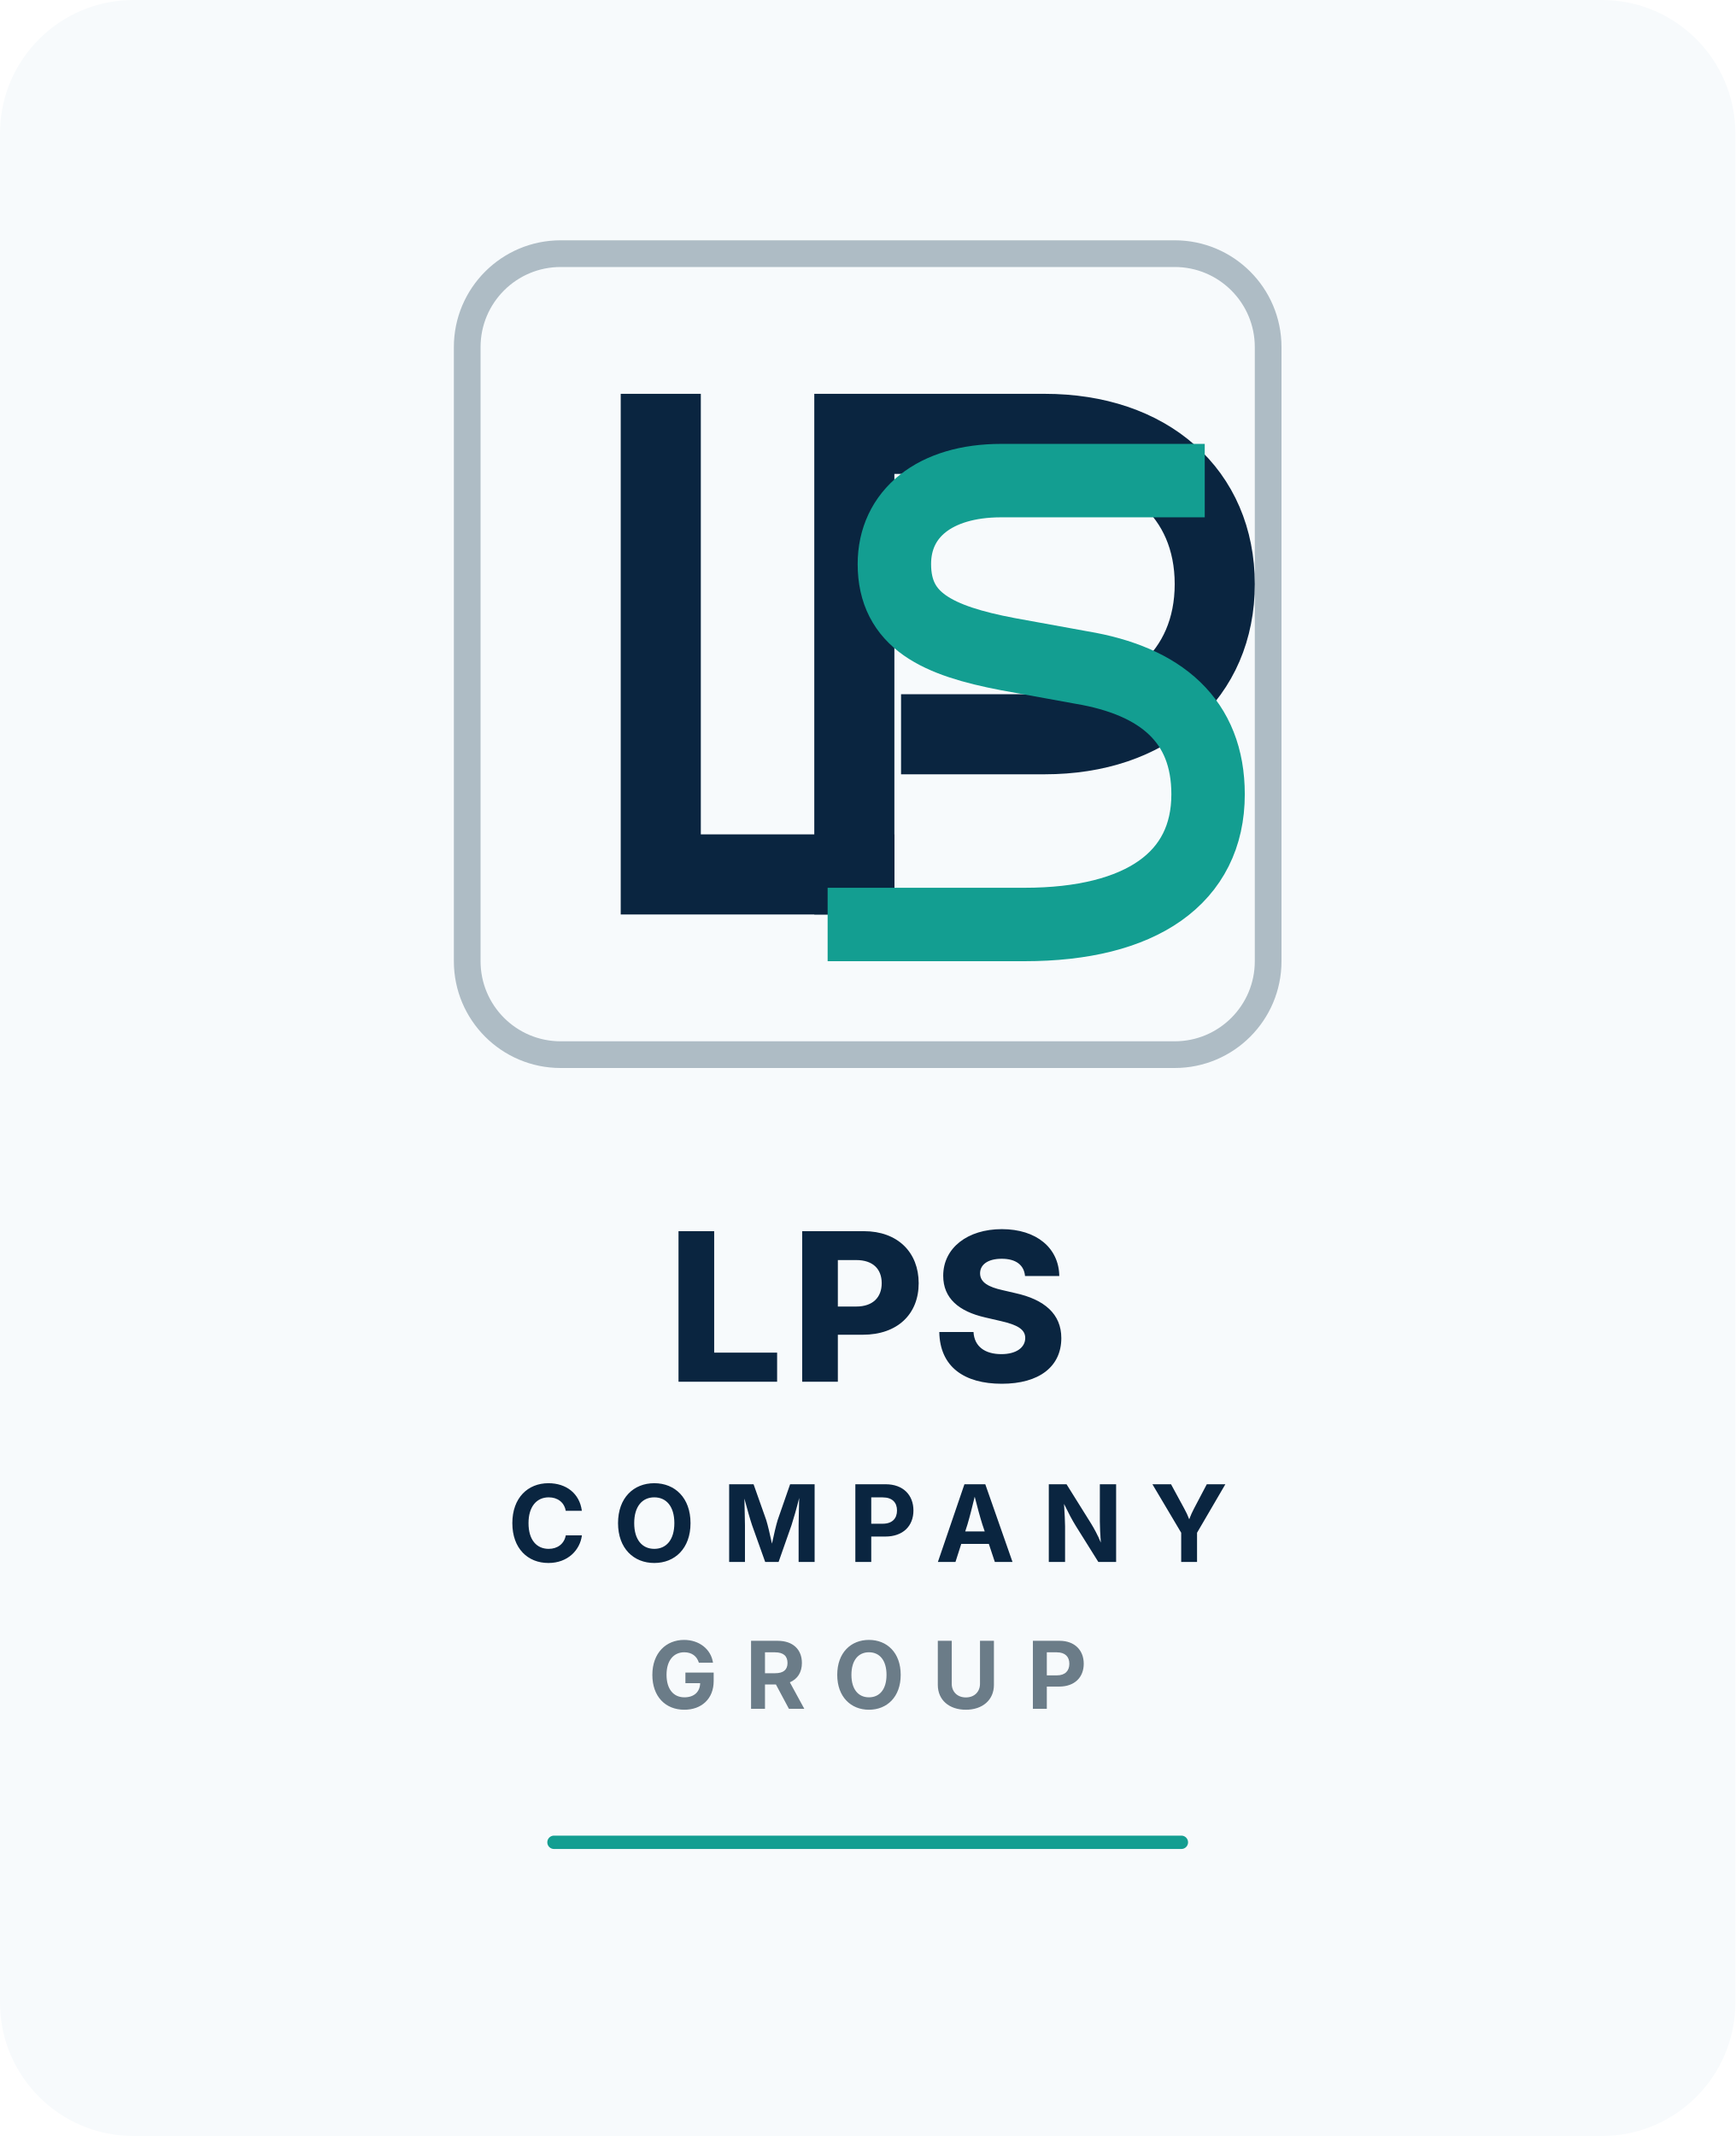
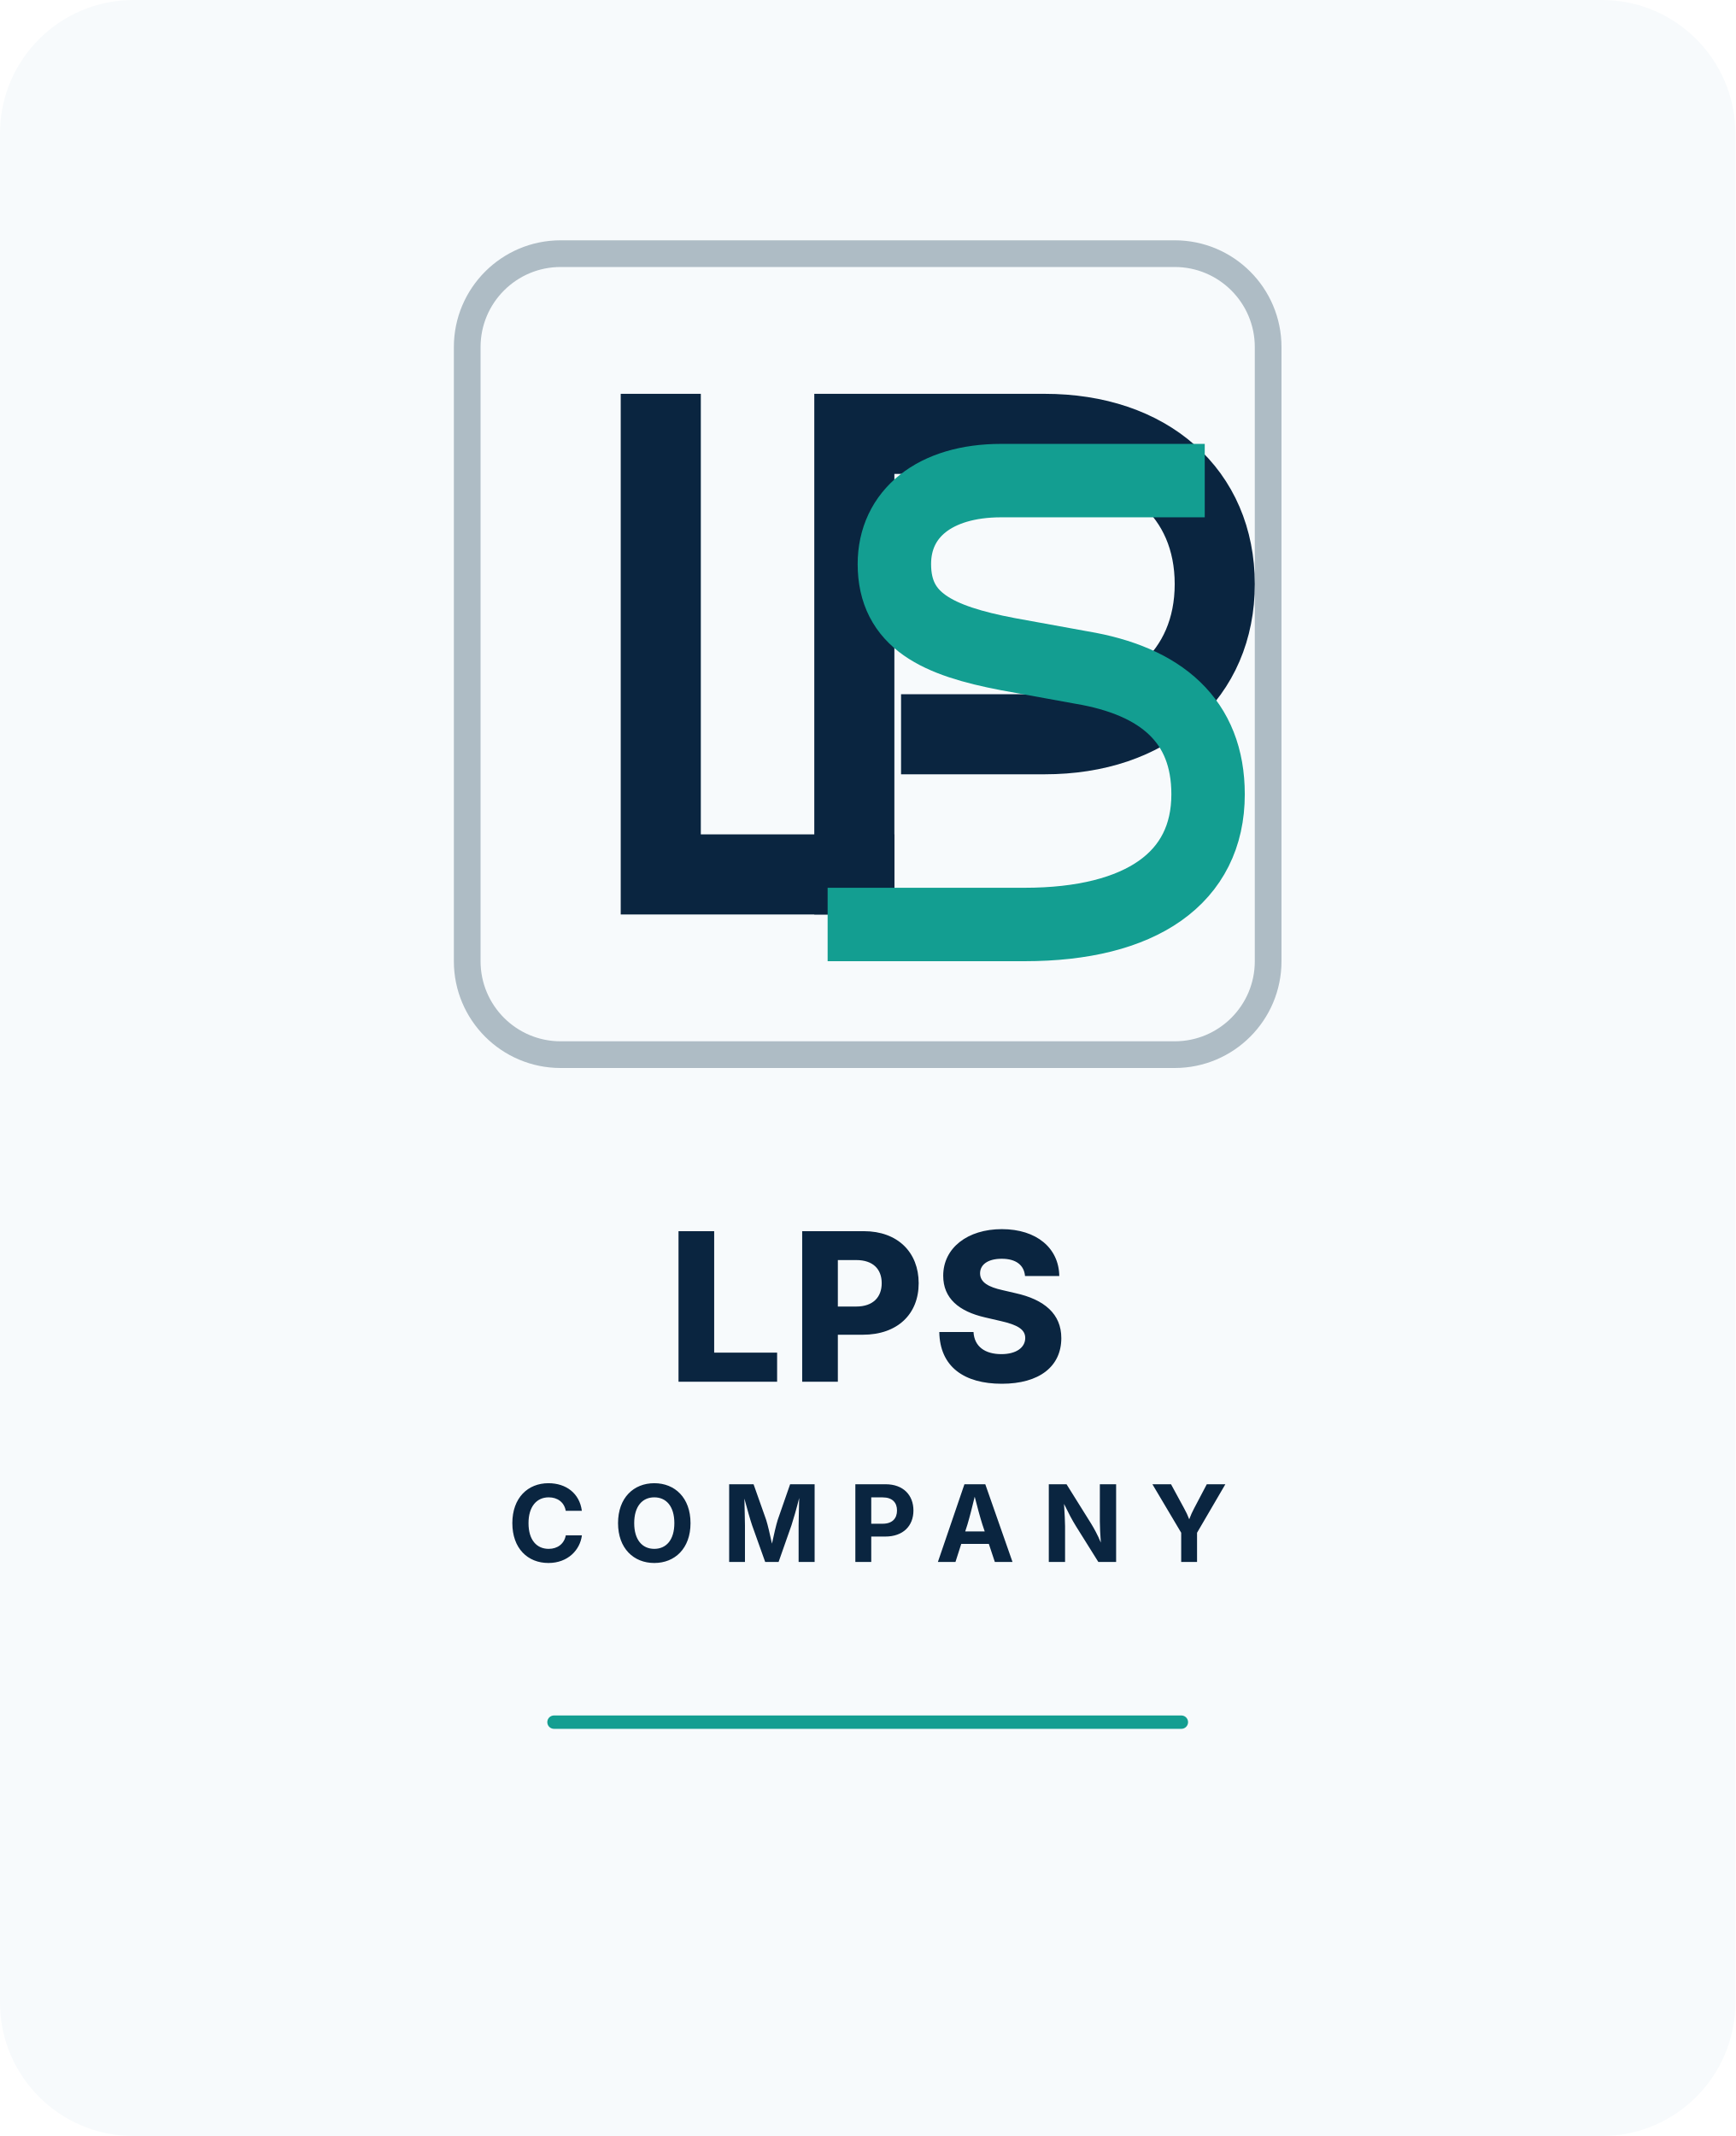
<svg xmlns="http://www.w3.org/2000/svg" viewBox="0 0 520 640" role="img" aria-labelledby="title desc">
  <rect width="520" height="640" rx="40" fill="#F7FAFC" />
  <g transform="translate(140 76)">
    <rect x="0" y="0" width="240" height="240" rx="28" fill="none" stroke="#AEBCC5" stroke-width="8" />
    <path d="M58 54v132h58" fill="none" stroke="#0A2540" stroke-width="24" stroke-linecap="square" stroke-linejoin="miter" />
    <path d="M116 186V54h57c31 0 51 18 51 45s-20 45-51 45h-31" fill="none" stroke="#0A2540" stroke-width="24" stroke-linecap="square" stroke-linejoin="miter" />
    <path d="M210 68h-50c-20 0-32 10-32 25 0 17 13 23 34 27l22 4c24 4 38 16 38 38 0 25-20 39-55 39h-48" fill="none" stroke="#139E91" stroke-width="22" stroke-linecap="square" stroke-linejoin="miter" />
  </g>
  <text x="260" y="414" text-anchor="middle" fill="#0A2540" font-family="Inter, Arial, sans-serif" font-size="62" font-weight="800" letter-spacing="2">LPS</text>
  <text x="260" y="468" text-anchor="middle" fill="#0A2540" font-family="Inter, Arial, sans-serif" font-size="32" font-weight="700" letter-spacing="8">COMPANY</text>
-   <text x="260" y="512" text-anchor="middle" fill="#6B7C88" font-family="Inter, Arial, sans-serif" font-size="28" font-weight="700" letter-spacing="8">GROUP</text>
-   <path d="M166 552h188" stroke="#139E91" stroke-width="4" stroke-linecap="round" />
+   <path d="M166 516h188" stroke="#139E91" stroke-width="4" stroke-linecap="round" />
</svg>
